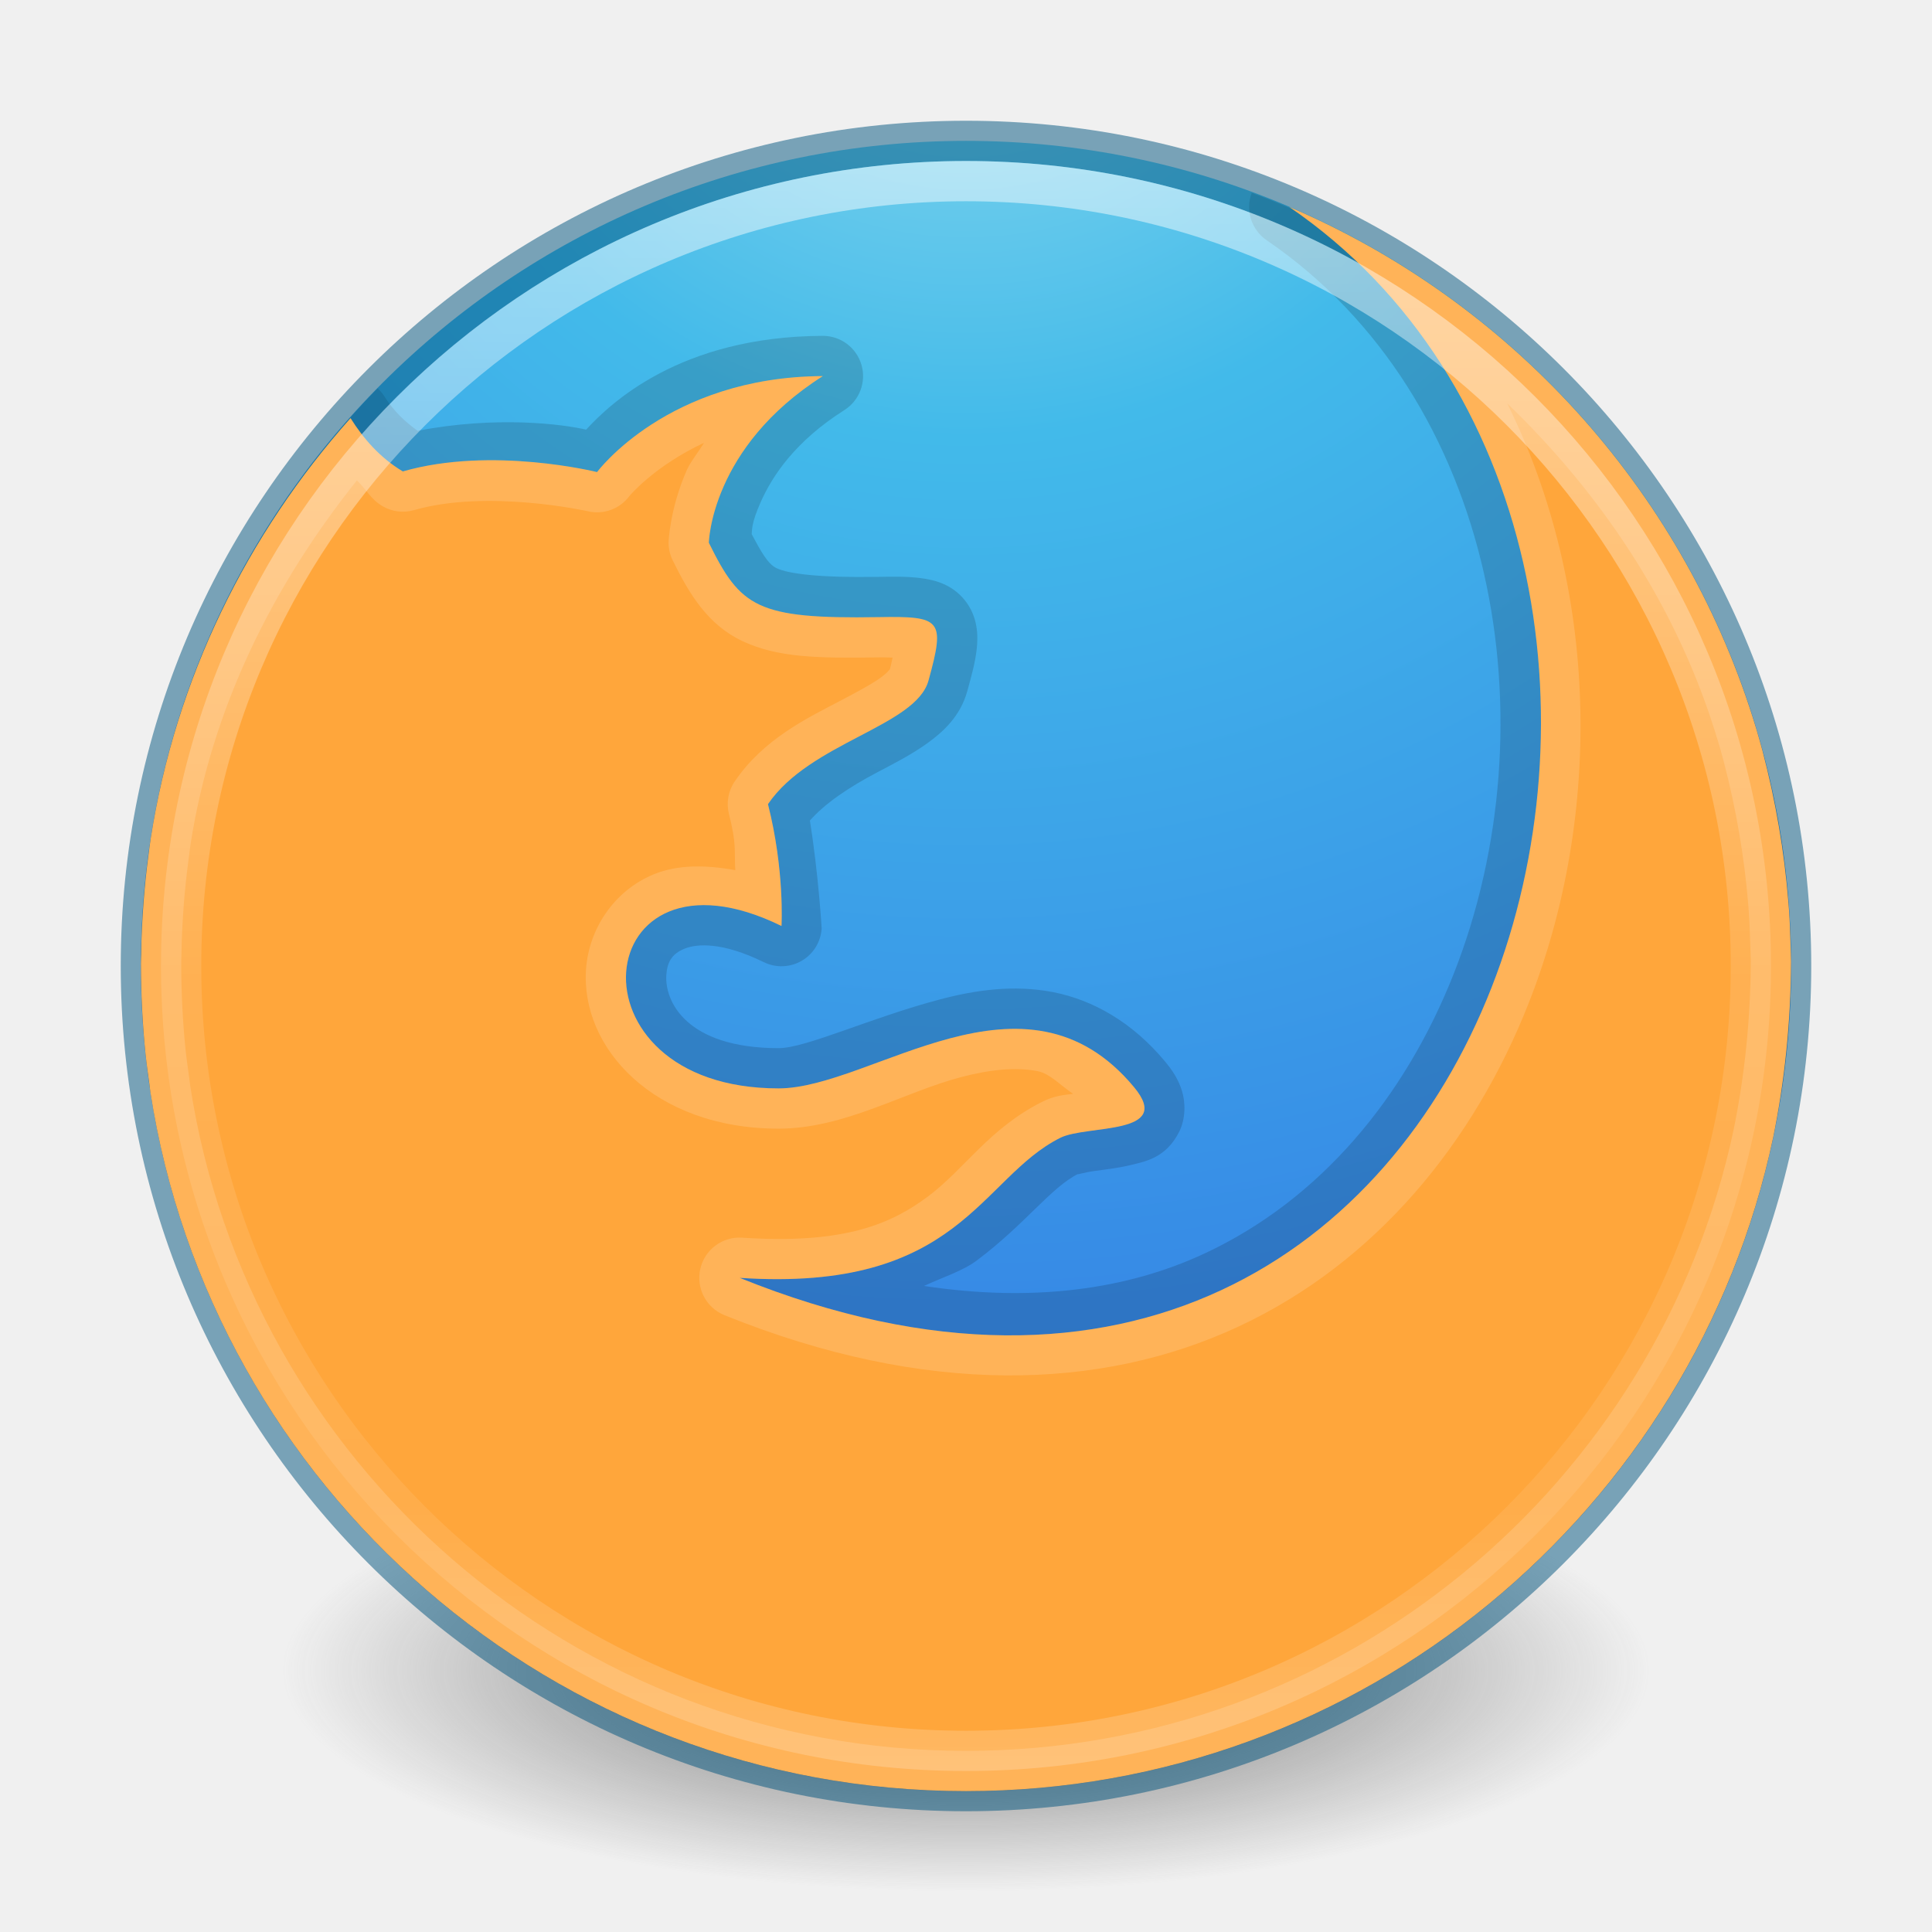
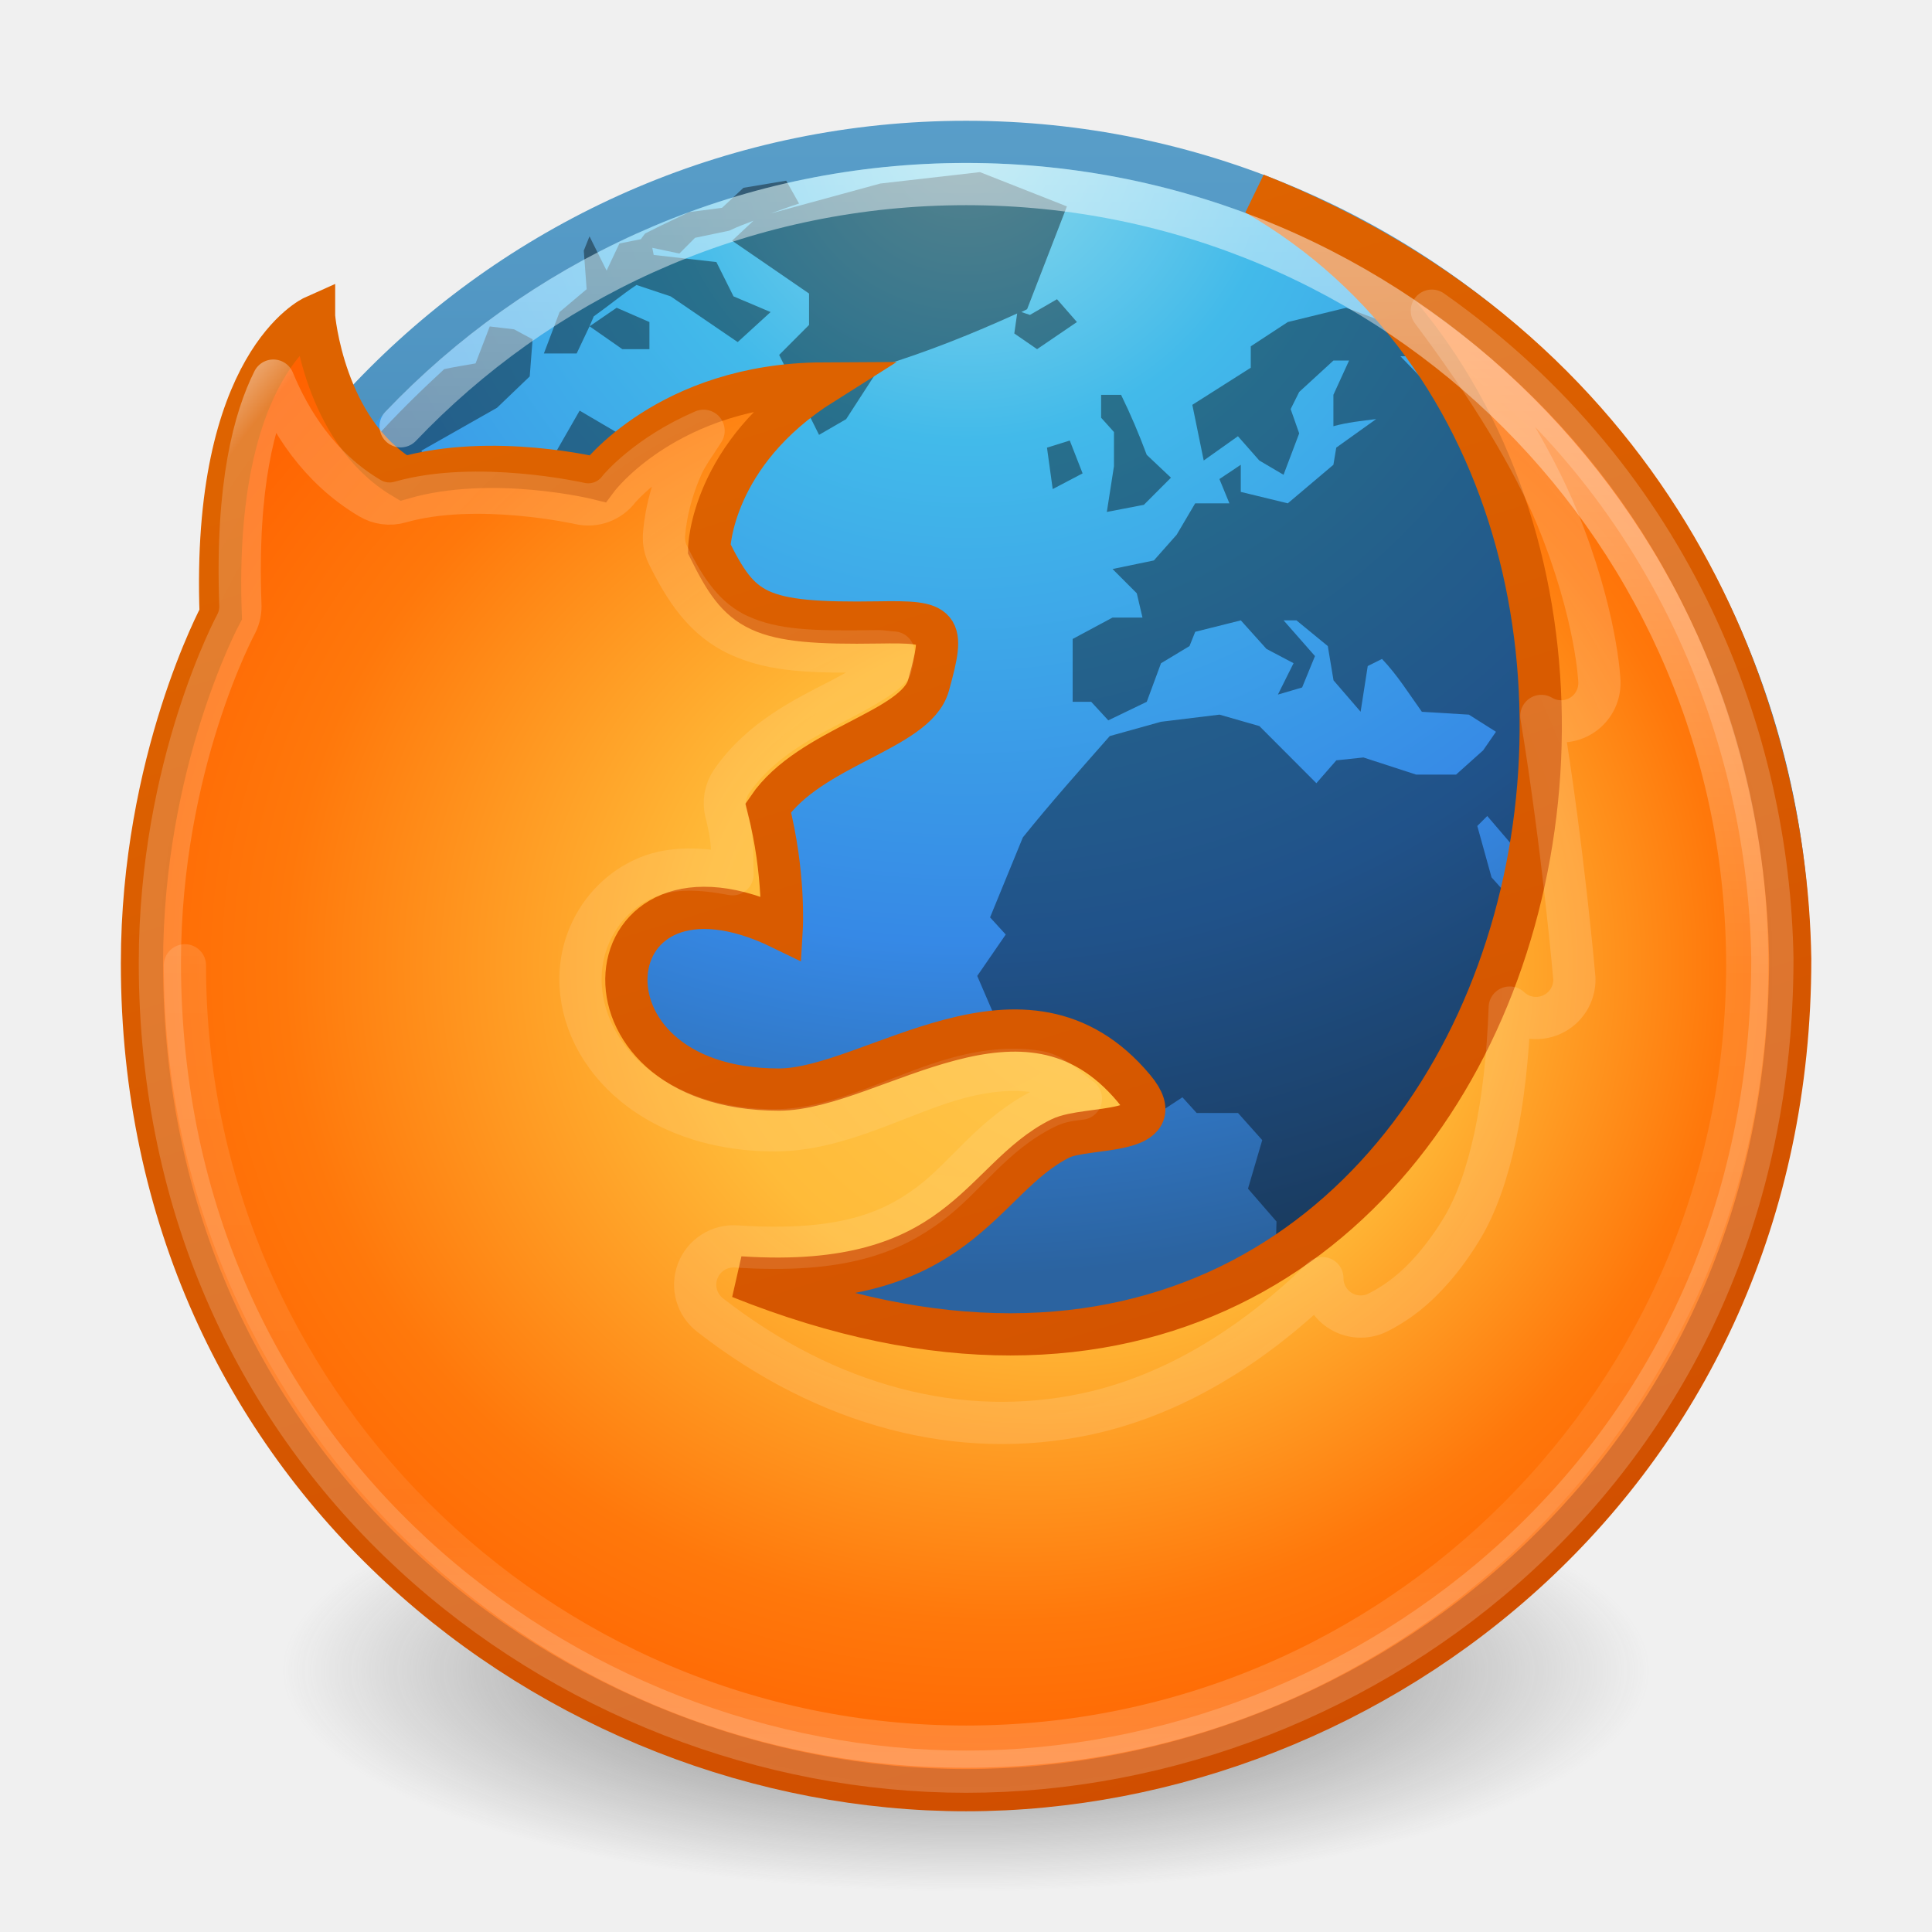
- <svg xmlns="http://www.w3.org/2000/svg" xmlns:xlink="http://www.w3.org/1999/xlink" version="1.1" width="48" height="48" id="svg4031">
-   <defs id="defs4033">
-     <linearGradient id="linearGradient4168">
-       <stop id="stop4170" style="stop-color:#f8b17e;stop-opacity:1" offset="0" />
-       <stop id="stop4172" style="stop-color:#e35d4f;stop-opacity:1" offset="0.232" />
-       <stop id="stop4174" style="stop-color:#c6262e;stop-opacity:1" offset="0.591" />
-       <stop id="stop4176" style="stop-color:#690b54;stop-opacity:1" offset="1" />
+ <svg xmlns="http://www.w3.org/2000/svg" xmlns:xlink="http://www.w3.org/1999/xlink" id="svg4062" height="48" width="48" version="1.1">
+   <defs id="defs4064">
+     <linearGradient id="linearGradient3906-0" y2="44.341" gradientUnits="userSpaceOnUse" x2="71.204" gradientTransform="translate(-47.734 -.35724)" y1="6.238" x1="71.204">
+       <stop id="stop4013" stop-color="#fff" offset="0" />
+       <stop id="stop4015" stop-color="#fff" stop-opacity=".235" offset=".508" />
+       <stop id="stop4017" stop-color="#fff" stop-opacity=".157" offset=".835" />
+       <stop id="stop4019" stop-color="#fff" stop-opacity=".392" offset="1" />
    </linearGradient>
-     <linearGradient id="linearGradient3957">
-       <stop id="stop3959" style="stop-color:#ffffff;stop-opacity:1" offset="0" />
-       <stop id="stop3961" style="stop-color:#c1c1c1;stop-opacity:1" offset="1" />
+     <radialGradient id="radialGradient3909-0" gradientUnits="userSpaceOnUse" cy="8.45" cx="6.297" gradientTransform="matrix(0 1.3402 -1.4178 -3.6478e-8 35.98 -2.8851)" r="20">
+       <stop id="stop3750-8-9" stop-color="#90dbec" offset="0" />
+       <stop id="stop3752-3-2" stop-color="#42baea" offset=".262" />
+       <stop id="stop3754-7-2" stop-color="#3689e6" offset=".705" />
+       <stop id="stop3756-9-3" stop-color="#2b63a0" offset="1" />
+     </radialGradient>
+     <linearGradient id="linearGradient3911-1" y2="3.899" gradientUnits="userSpaceOnUse" x2="24" gradientTransform="translate(.00000239 1)" y1="44" x1="24">
+       <stop id="stop3760-7-3" stop-color="#185f9a" offset="0" />
+       <stop id="stop3762-8-4" stop-color="#599ec9" offset="1" />
    </linearGradient>
-     <linearGradient id="linearGradient4011">
-       <stop id="stop4013" style="stop-color:#ffffff;stop-opacity:1" offset="0" />
-       <stop id="stop4015" style="stop-color:#ffffff;stop-opacity:0.235" offset="0.508" />
-       <stop id="stop4017" style="stop-color:#ffffff;stop-opacity:0.157" offset="0.835" />
-       <stop id="stop4019" style="stop-color:#ffffff;stop-opacity:0.392" offset="1" />
+     <radialGradient id="radialGradient4060" gradientUnits="userSpaceOnUse" cy="4.625" cx="62.625" gradientTransform="matrix(2.1647 0 0 .75294 -111.56 36.518)" r="10.625">
+       <stop id="stop8840" offset="0" />
+       <stop id="stop8842" stop-opacity="0" offset="1" />
+     </radialGradient>
+     <radialGradient id="radialGradient9914" fy="22.504" gradientUnits="userSpaceOnUse" cy="26.141" cx="21.12" gradientTransform="matrix(0 1.0014 -1.0999 0 52.752 3.8498)" r="20.002">
+       <stop id="stop9910" stop-color="#ffca51" offset="0" />
+       <stop id="stop9926" stop-color="#ffbb39" offset=".399" />
+       <stop id="stop9928" stop-color="#ff780b" offset=".776" />
+       <stop id="stop9912" stop-color="#ff6201" offset="1" />
+     </radialGradient>
+     <linearGradient id="linearGradient9938" y2="44.332" gradientUnits="userSpaceOnUse" x2="32.438" gradientTransform="matrix(.97581 0 0 .97579 .58048 .62059)" y1="8.54" x1="21.375">
+       <stop id="stop9946" stop-color="#de6300" offset="0" />
+       <stop id="stop9944" stop-color="#d04e00" offset="1" />
    </linearGradient>
-     <linearGradient id="linearGradient2867-449-88-871-390-598-476-591-434-148-57-177-3-8">
-       <stop id="stop3750-8-9" style="stop-color:#90dbec;stop-opacity:1" offset="0" />
-       <stop id="stop3752-3-2" style="stop-color:#42baea;stop-opacity:1" offset="0.262" />
-       <stop id="stop3754-7-2" style="stop-color:#3689e6;stop-opacity:1" offset="0.705" />
-       <stop id="stop3756-9-3" style="stop-color:#2b63a0;stop-opacity:1" offset="1" />
-     </linearGradient>
+     <radialGradient id="radialGradient9962" gradientUnits="userSpaceOnUse" cy="24.709" cx="23.997" gradientTransform="matrix(1.1428 0 0 1.1302 -3.4233 -2.9275)" r="19.594">
+       <stop id="stop9952" stop-color="#fff" stop-opacity=".157" offset="0" />
+       <stop id="stop9960" stop-color="#fff" stop-opacity=".235" offset=".43" />
+       <stop id="stop9958" stop-color="#fff" stop-opacity=".392" offset=".95" />
+       <stop id="stop9954" stop-color="#fff" offset="1" />
+     </radialGradient>
+     <radialGradient xlink:href="#radialGradient4060" id="radialGradient3078" gradientUnits="userSpaceOnUse" gradientTransform="matrix(2.1647,0,0,0.75294,-111.56,36.518)" cx="62.625" cy="4.625" r="10.625" />
+     <radialGradient xlink:href="#radialGradient3909-0" id="radialGradient3080" gradientUnits="userSpaceOnUse" gradientTransform="matrix(0,1.3402,-1.4178,-3.6478e-8,35.98,-2.8851)" cx="6.297" cy="8.45" r="20" />
+     <linearGradient xlink:href="#linearGradient3911-1" id="linearGradient3082" gradientUnits="userSpaceOnUse" gradientTransform="translate(2.39e-6,1)" x1="24" y1="44" x2="24" y2="3.899" />
+     <radialGradient xlink:href="#radialGradient9914" id="radialGradient3084" gradientUnits="userSpaceOnUse" gradientTransform="matrix(0,1.0014,-1.0999,0,52.752,3.8498)" cx="21.12" cy="26.141" fy="22.504" r="20.002" />
+     <linearGradient xlink:href="#linearGradient9938" id="linearGradient3086" gradientUnits="userSpaceOnUse" gradientTransform="matrix(0.97581,0,0,0.97579,0.58048,0.62059)" x1="21.375" y1="8.54" x2="32.438" y2="44.332" />
+     <linearGradient xlink:href="#linearGradient3906-0" id="linearGradient3088" gradientUnits="userSpaceOnUse" gradientTransform="translate(-47.734,-0.35724)" x1="71.204" y1="6.238" x2="71.204" y2="44.341" />
+     <radialGradient xlink:href="#radialGradient9962" id="radialGradient3090" gradientUnits="userSpaceOnUse" gradientTransform="matrix(1.1428,0,0,1.1302,-3.4233,-2.9275)" cx="23.997" cy="24.709" r="19.594" />
+     <radialGradient xlink:href="#radialGradient9962" id="radialGradient3093" gradientUnits="userSpaceOnUse" gradientTransform="matrix(1.198858,0,0,1.185875,-4.76633,-5.319958)" cx="23.997" cy="24.709" r="19.594" />
+     <linearGradient xlink:href="#linearGradient3906-0" id="linearGradient3096" gradientUnits="userSpaceOnUse" gradientTransform="matrix(1.049053,0,0,1.049261,-51.25061,-2.623084)" x1="71.204" y1="6.238" x2="71.204" y2="44.341" />
+     <radialGradient xlink:href="#radialGradient9914" id="radialGradient3099" gradientUnits="userSpaceOnUse" gradientTransform="matrix(0,1.05073,-1.153854,0,54.16455,1.791199)" cx="21.12" cy="26.141" fy="22.504" r="20.002" />
+     <linearGradient xlink:href="#linearGradient9938" id="linearGradient3101" gradientUnits="userSpaceOnUse" gradientTransform="matrix(1.023677,0,0,1.023859,-0.566152,-1.597085)" x1="21.375" y1="8.54" x2="32.438" y2="44.332" />
+     <radialGradient xlink:href="#radialGradient3909-0" id="radialGradient3105" gradientUnits="userSpaceOnUse" gradientTransform="matrix(0,1.40622,-1.487348,-3.8274945e-8,36.56983,-5.275469)" cx="6.297" cy="8.45" r="20" />
+     <linearGradient xlink:href="#linearGradient3911-1" id="linearGradient3107" gradientUnits="userSpaceOnUse" gradientTransform="matrix(1.049053,0,0,1.049261,-1.175104,-1.198985)" x1="24" y1="44" x2="24" y2="3.899" />
+     <radialGradient xlink:href="#radialGradient4060" id="radialGradient3110" gradientUnits="userSpaceOnUse" gradientTransform="matrix(2.1647,0,0,0.75294,-111.56,36.518)" cx="62.625" cy="4.625" r="10.625" />
+     <radialGradient cx="99.157" cy="186.171" r="62.769" fx="99.157" fy="186.171" id="radialGradient3018" xlink:href="#linearGradient3820-7-2-1" gradientUnits="userSpaceOnUse" gradientTransform="matrix(0.2708338,0,0,0.08762273,-2.855072,25.18723)" />
    <linearGradient id="linearGradient3820-7-2-1">
      <stop id="stop3822-2-6-3" style="stop-color:#3d3d3d;stop-opacity:1" offset="0" />
      <stop id="stop3864-8-7-7" style="stop-color:#686868;stop-opacity:0.498" offset="0.5" />
      <stop id="stop3824-1-2-5" style="stop-color:#686868;stop-opacity:0" offset="1" />
    </linearGradient>
-     <linearGradient x1="71.204" y1="6.238" x2="71.204" y2="44.341" id="linearGradient3012" xlink:href="#linearGradient4011" gradientUnits="userSpaceOnUse" gradientTransform="matrix(1.054054,0,0,1.054054,-51.611,-2.727901)" />
-     <radialGradient cx="3.972" cy="8.45" r="20" fx="3.972" fy="8.45" id="radialGradient3015" xlink:href="#linearGradient2867-449-88-871-390-598-476-591-434-148-57-177-3-8" gradientUnits="userSpaceOnUse" gradientTransform="matrix(0,2.498835,-2.643469,-6.8014435e-8,46.33681,-12.18047)" />
-     <radialGradient cx="99.157" cy="186.171" r="62.769" fx="99.157" fy="186.171" id="radialGradient3018" xlink:href="#linearGradient3820-7-2-1" gradientUnits="userSpaceOnUse" gradientTransform="matrix(0.2708338,0,0,0.08762273,-2.855072,25.18723)" />
-     <linearGradient x1="27.925" y1="15.149" x2="33.448" y2="22.986" id="linearGradient3951" xlink:href="#linearGradient4168" gradientUnits="userSpaceOnUse" gradientTransform="translate(-37.01695,19.9322)" />
-     <linearGradient x1="24" y1="22" x2="24" y2="26" id="linearGradient3963" xlink:href="#linearGradient3957" gradientUnits="userSpaceOnUse" />
-     <linearGradient x1="21.014" y1="25.434" x2="22.806" y2="27.344" id="linearGradient3963-7" xlink:href="#linearGradient3957-2" gradientUnits="userSpaceOnUse" gradientTransform="translate(-19.11864,3.661017)" />
-     <linearGradient id="linearGradient3957-2">
-       <stop id="stop3959-62" style="stop-color:#ffffff;stop-opacity:1" offset="0" />
-       <stop id="stop3961-5" style="stop-color:#c1c1c1;stop-opacity:1" offset="1" />
-     </linearGradient>
-     <linearGradient id="linearGradient3851">
-       <stop offset="0" style="stop-color:#000000;stop-opacity:0.432" id="stop3853" />
-       <stop offset="1" style="stop-color:#000000;stop-opacity:0.627" id="stop3855" />
-     </linearGradient>
-     <linearGradient gradientTransform="matrix(1,0,0,-1,0,48.51911)" gradientUnits="userSpaceOnUse" xlink:href="#linearGradient3851" id="linearGradient4326" y2="36.95" x2="23.064" y1="12.978" x1="23.064" />
-     <linearGradient gradientUnits="userSpaceOnUse" xlink:href="#linearGradient3851" id="linearGradient4320" y2="36.95" x2="23.064" y1="12.978" x1="23.064" gradientTransform="translate(0,-1.493042)" />
-     <linearGradient gradientUnits="userSpaceOnUse" xlink:href="#linearGradient3707-319-631-407-324-616" id="linearGradient4273" y2="4.997" x2="19.927" y1="44.949" x1="19.927" gradientTransform="matrix(0.8333332,0,0,0.8333332,4,3.166668)" />
-     <linearGradient id="linearGradient3707-319-631-407-324-616">
-       <stop offset="0" style="stop-color:#505050;stop-opacity:1" id="stop3246" />
-       <stop offset="1" style="stop-color:#8e8e8e;stop-opacity:1" id="stop3248" />
-     </linearGradient>
-     <linearGradient gradientTransform="translate(-57.36252,-8.023633)" gradientUnits="userSpaceOnUse" xlink:href="#linearGradient3924-803" id="linearGradient3473" y2="43" x2="24" y1="5" x1="24" />
-     <linearGradient id="linearGradient3924-803">
-       <stop offset="0" style="stop-color:#ffffff;stop-opacity:1" id="stop3252" />
-       <stop offset="0.063" style="stop-color:#ffffff;stop-opacity:0.235" id="stop3254" />
-       <stop offset="0.951" style="stop-color:#ffffff;stop-opacity:0.157" id="stop3256" />
-       <stop offset="1" style="stop-color:#ffffff;stop-opacity:0.392" id="stop3258" />
-     </linearGradient>
-     <radialGradient gradientTransform="matrix(1.8930301e-8,2.277067,-2.408866,-4.1952268e-8,-13.00807,-19.52422)" gradientUnits="userSpaceOnUse" xlink:href="#linearGradient2867-449-88-871-390-598-476-591-434-148-57-177-641" id="radialGradient3476" fy="8.45" fx="7.496" r="20" cy="8.45" cx="7.496" />
-     <linearGradient id="linearGradient2867-449-88-871-390-598-476-591-434-148-57-177-641">
-       <stop offset="0" style="stop-color:#c7c7c7;stop-opacity:1" id="stop3236" />
-       <stop offset="0.262" style="stop-color:#a6a6a6;stop-opacity:1" id="stop3238" />
-       <stop offset="0.705" style="stop-color:#7b7b7b;stop-opacity:1" id="stop3240" />
-       <stop offset="1" style="stop-color:#595959;stop-opacity:1" id="stop3242" />
-     </linearGradient>
-     <radialGradient gradientTransform="matrix(2.003784,0,0,1.4,27.98813,-17.4)" gradientUnits="userSpaceOnUse" xlink:href="#linearGradient3688-166-749-2-324" id="radialGradient3013-896" fy="43.5" fx="4.993" r="2.5" cy="43.5" cx="4.993" />
-     <linearGradient id="linearGradient3688-166-749-2-324">
-       <stop offset="0" style="stop-color:#181818;stop-opacity:1" id="stop3216" />
-       <stop offset="1" style="stop-color:#181818;stop-opacity:0" id="stop3218" />
-     </linearGradient>
-     <radialGradient gradientTransform="matrix(2.003784,0,0,1.4,-20.01187,-104.4)" gradientUnits="userSpaceOnUse" xlink:href="#linearGradient3688-166-749-2-324" id="radialGradient3015-826" fy="43.5" fx="4.993" r="2.5" cy="43.5" cx="4.993" />
-     <linearGradient id="linearGradient3702-501-757-6-946">
-       <stop offset="0" style="stop-color:#181818;stop-opacity:0" id="stop3228" />
-       <stop offset="0.5" style="stop-color:#181818;stop-opacity:1" id="stop3230" />
-       <stop offset="1" style="stop-color:#181818;stop-opacity:0" id="stop3232" />
-     </linearGradient>
-     <linearGradient gradientUnits="userSpaceOnUse" xlink:href="#linearGradient3702-501-757-6-946" id="linearGradient4395" y2="39.999" x2="25.058" y1="47.028" x1="25.058" />
-     <linearGradient gradientTransform="translate(-16.07682,-9.023643)" gradientUnits="userSpaceOnUse" xlink:href="#linearGradient3851" id="linearGradient3857" y2="44.858" x2="0.857" y1="5.714" x1="0.857" />
-     <radialGradient cx="23.896" cy="3.99" r="20.397" id="radialGradient3093-0-3-6-6" gradientUnits="userSpaceOnUse" gradientTransform="matrix(0,1.231648,-1.625754,0,18.48697,-28.72198)">
-       <stop id="stop3244-9-33-7-0-9" style="stop-color:#ffffff;stop-opacity:1" offset="0" />
-       <stop id="stop3246-3-5-0-8-5" style="stop-color:#dddddd;stop-opacity:1" offset="0.262" />
-       <stop id="stop3248-1-7-8-8-1" style="stop-color:#abacae;stop-opacity:1" offset="0.661" />
-       <stop id="stop3250-9-3-0-5-1" style="stop-color:#89898b;stop-opacity:1" offset="1" />
-     </radialGradient>
-     <linearGradient id="linearGradient3846">
-       <stop id="stop3848" style="stop-color:#fff3cb;stop-opacity:1" offset="0" />
-       <stop id="stop3850" style="stop-color:#fdde76;stop-opacity:1" offset="0.262" />
-       <stop id="stop3852" style="stop-color:#f9c440;stop-opacity:1" offset="0.661" />
-       <stop id="stop3854" style="stop-color:#e48b20;stop-opacity:1" offset="1" />
-     </linearGradient>
-     <linearGradient id="linearGradient4806-2">
-       <stop id="stop4808-4" style="stop-color:#ffffff;stop-opacity:1" offset="0" />
-       <stop id="stop4810-0" style="stop-color:#ffffff;stop-opacity:0.235" offset="0.424" />
-       <stop id="stop4812-8" style="stop-color:#ffffff;stop-opacity:0.157" offset="0.821" />
-       <stop id="stop4814-0" style="stop-color:#ffffff;stop-opacity:0.392" offset="1" />
-     </linearGradient>
-     <radialGradient cx="4.993" cy="43.5" r="2.5" fx="4.993" fy="43.5" id="radialGradient3176" xlink:href="#linearGradient3851" gradientUnits="userSpaceOnUse" gradientTransform="matrix(3.699292,0,0,2.577227,28.15827,-51.88068)" />
-     <radialGradient cx="4.993" cy="43.5" r="2.5" fx="4.993" fy="43.5" id="radialGradient3178" xlink:href="#linearGradient3851" gradientUnits="userSpaceOnUse" gradientTransform="matrix(3.699292,0,0,2.577227,-13.43288,-172.338)" />
-     <linearGradient gradientTransform="matrix(1.846153,0,0,1.840877,-23.5121,-19.84943)" x1="25.058" y1="47.028" x2="25.058" y2="39.999" id="linearGradient3180" xlink:href="#linearGradient3702-4-7" gradientUnits="userSpaceOnUse" />
-     <linearGradient id="linearGradient3702-4-7">
-       <stop id="stop3704-7-8" style="stop-color:#000000;stop-opacity:0" offset="0" />
-       <stop id="stop3710-0-0" style="stop-color:#000000;stop-opacity:1" offset="0.5" />
-       <stop id="stop3706-7-2" style="stop-color:#000000;stop-opacity:0" offset="1" />
-     </linearGradient>
-     <radialGradient cx="676" cy="-233.5" r="29.5" fx="680.406" fy="-249.594" id="radialGradient3037" xlink:href="#linearGradient4747-3" gradientUnits="userSpaceOnUse" gradientTransform="matrix(1.21354,2.71748e-8,-2.3222332e-8,0.9399242,-797.5033,244.7349)" />
-     <linearGradient id="linearGradient4747-3">
-       <stop id="stop4749-7" style="stop-color:#ffffff;stop-opacity:1" offset="0" />
-       <stop id="stop9072-8" style="stop-color:#f7f7f7;stop-opacity:1" offset="0.5" />
-       <stop id="stop4751-3" style="stop-color:#dbe0e1;stop-opacity:1" offset="1" />
-     </linearGradient>
-     <radialGradient cx="680.566" cy="365.658" r="12.053" fx="680.602" fy="355.258" id="radialGradient3033" xlink:href="#linearGradient9165-59" gradientUnits="userSpaceOnUse" gradientTransform="matrix(0.8989264,0,0,0.8580413,-584.8952,-296.291)" />
-     <linearGradient id="linearGradient9165-59">
-       <stop id="stop9167-6" style="stop-color:#b6c5cc;stop-opacity:1" offset="0" />
-       <stop id="stop9169-9" style="stop-color:#e5f0f6;stop-opacity:0" offset="1" />
-     </linearGradient>
-     <radialGradient cx="680.566" cy="365.658" r="12.053" fx="681.326" fy="354.216" id="radialGradient3030" xlink:href="#linearGradient9165-5-1" gradientUnits="userSpaceOnUse" gradientTransform="matrix(0.6701885,0,0,0.6397069,-443.6143,-214.0008)" />
-     <linearGradient id="linearGradient9165-5-1">
-       <stop id="stop9167-7-12" style="stop-color:#acb9bf;stop-opacity:1" offset="0" />
-       <stop id="stop9169-0-4" style="stop-color:#acb9bf;stop-opacity:0" offset="1" />
-     </linearGradient>
-     <linearGradient x1="20.154" y1="3.022" x2="20.154" y2="26.667" id="linearGradient3027-6" xlink:href="#linearGradient4017-8" gradientUnits="userSpaceOnUse" gradientTransform="matrix(1.500031,0,0,1.444426,-1.15087,3.596312)" />
-     <linearGradient id="linearGradient4017-8">
-       <stop id="stop4019-8" style="stop-color:#ffffff;stop-opacity:1" offset="0" />
-       <stop id="stop4021-4" style="stop-color:#ffffff;stop-opacity:0.235" offset="0.496" />
-       <stop id="stop4023-7" style="stop-color:#ffffff;stop-opacity:0.157" offset="0.88" />
-       <stop id="stop4025-5" style="stop-color:#ffffff;stop-opacity:0.392" offset="1" />
-     </linearGradient>
-     <radialGradient r="20.002" gradientTransform="matrix(0,1.0014,-1.0999,0,-6.531,65.08)" cx="21.12" cy="26.141" gradientUnits="userSpaceOnUse" fy="22.504" id="radialGradient4347">
-       <stop offset="0" stop-color="#ffca51" id="stop4349" style="stop-color:#ffc77a;stop-opacity:1" />
-       <stop offset="1" stop-color="#ffbb39" id="stop4351" style="stop-color:#ffbe68;stop-opacity:1" />
-     </radialGradient>
-     <linearGradient id="linearGradient6322" y2="44.332" gradientUnits="userSpaceOnUse" x2="32.438" gradientTransform="matrix(0.97581,0,0,0.97579,-58.703,61.851)" y1="8.54" x1="21.375">
-       <stop id="stop9946-9" stop-color="#de6300" offset="0" />
-       <stop id="stop9944-7" stop-color="#d04e00" offset="1" />
-     </linearGradient>
-     <radialGradient r="20.002" gradientTransform="matrix(0,1.0014,-1.0999,0,-6.531,65.08)" cx="21.12" cy="26.141" gradientUnits="userSpaceOnUse" fy="22.504" id="radialGradient4347-1">
-       <stop offset="0" stop-color="#ffca51" id="stop4349-7" style="stop-color:#ffb958;stop-opacity:1" />
-       <stop style="stop-color:#e28515;stop-opacity:1" offset="1" stop-color="#ff6201" id="stop4355-5" />
-     </radialGradient>
+     <radialGradient r="62.769" fy="186.171" fx="99.157" cy="186.171" cx="99.157" gradientTransform="matrix(0.2708338,0,0,0.08762273,-2.855072,25.18729)" gradientUnits="userSpaceOnUse" id="radialGradient3153" xlink:href="#linearGradient3820-7-2-1" />
  </defs>
-   <path d="m 41,41.5 a 17,5.5 0 1 1 -34,0 17,5.5 0 1 1 34,0 z" id="path3818-0-5" style="fill:url(#radialGradient3018);fill-opacity:1;stroke:none" />
-   <path d="M 24,3.5 C 12.689,3.5 3.5,12.689 3.5,24 3.5,35.311 12.689,44.5 24,44.5 35.311,44.5 44.5,35.311 44.5,24 44.5,12.689 35.311,3.5 24,3.5 Z" id="path2555" style="color:#000000;display:inline;overflow:visible;visibility:visible;fill:url(#radialGradient3015);fill-opacity:1;fill-rule:nonzero;stroke:none;stroke-width:1;marker:none;enable-background:accumulate" />
-   <path style="color:#000000;display:inline;overflow:visible;visibility:visible;fill:#000000;fill-opacity:1;fill-rule:nonzero;stroke:none;stroke-width:1;marker:none;enable-background:accumulate;opacity:0.15" d="M 31.098 4.791 A 1 1 0 0 0 31.471 5.969 C 37.231 9.909 38.548 18.008 36.125 24.174 C 34.914 27.257 32.801 29.806 29.92 31.146 C 27.986 32.046 25.649 32.357 22.957 31.949 C 23.4 31.742 23.921 31.576 24.26 31.322 C 25.477 30.412 26.098 29.509 26.791 29.162 C 26.706 29.205 26.922 29.13 27.184 29.094 C 27.445 29.057 27.769 29.025 28.117 28.939 C 28.465 28.854 28.974 28.762 29.297 28.117 C 29.459 27.795 29.456 27.387 29.363 27.096 C 29.271 26.804 29.123 26.587 28.947 26.375 C 28.141 25.402 27.156 24.844 26.168 24.65 C 25.179 24.457 24.224 24.6 23.354 24.83 C 21.613 25.29 20.025 26.041 19.344 26.041 C 17.032 26.041 16.507 24.861 16.555 24.217 C 16.579 23.895 16.697 23.697 17.006 23.57 C 17.315 23.444 17.948 23.4 18.975 23.904 A 1 1 0 0 0 20.414 23.064 C 20.414 23.064 20.335 21.711 20.121 20.387 C 20.49 19.968 21.077 19.564 21.811 19.18 C 22.224 18.963 22.646 18.748 23.043 18.463 C 23.44 18.177 23.861 17.789 24.031 17.174 C 24.14 16.781 24.227 16.467 24.266 16.129 C 24.304 15.791 24.297 15.314 23.965 14.906 C 23.632 14.498 23.19 14.402 22.859 14.361 C 22.529 14.32 22.207 14.325 21.809 14.332 C 20.328 14.356 19.585 14.252 19.299 14.119 C 19.073 14.014 18.904 13.696 18.676 13.271 C 18.686 13.147 18.672 12.99 18.896 12.482 C 19.186 11.826 19.752 10.966 20.979 10.188 A 1 1 0 0 0 20.439 8.344 C 16.88 8.361 15.155 10.034 14.562 10.674 C 13.98 10.54 12.348 10.324 10.375 10.703 C 10.06 10.475 9.777 10.209 9.557 9.857 A 1 1 0 0 0 9.381 9.648 C 5.748 13.348 3.5 18.412 3.5 24 C 3.5 35.311 12.689 44.5 24 44.5 C 35.311 44.5 44.5 35.311 44.5 24 C 44.5 15.187 38.911 7.685 31.098 4.791 z M 37.445 10.021 C 39.763 12.251 41.596 14.978 42.59 18.115 C 42.625 18.23 42.656 18.324 42.678 18.398 A 1 1 0 0 0 42.682 18.406 C 42.731 18.57 42.778 18.74 42.824 18.912 C 43.139 20.113 43.339 21.307 43.434 22.461 C 43.44 22.542 43.445 22.61 43.449 22.668 A 1 1 0 0 0 43.449 22.672 C 43.468 22.94 43.478 23.215 43.486 23.5 C 43.49 23.656 43.497 23.788 43.498 23.895 C 43.49 25.353 43.342 26.74 43.074 28.055 C 43.074 28.055 43.074 28.057 43.074 28.057 C 41.205 36.87 33.377 43.5 24 43.5 C 14.241 43.5 6.158 36.321 4.725 26.971 C 4.723 26.958 4.717 26.898 4.703 26.799 L 4.703 26.793 C 4.669 26.542 4.634 26.31 4.611 26.09 C 4.54 25.394 4.504 24.678 4.502 23.943 L 4.502 23.939 L 4.502 23.938 C 4.502 23.901 4.506 23.834 4.508 23.73 A 1 1 0 0 0 4.508 23.725 C 4.511 23.311 4.535 22.909 4.564 22.5 L 4.564 22.496 C 4.593 22.127 4.63 21.765 4.678 21.406 A 1 1 0 0 0 4.678 21.402 C 4.697 21.251 4.714 21.112 4.732 20.99 L 4.732 20.986 C 5.264 17.569 6.794 14.526 8.867 11.936 C 9.091 12.145 9.21 12.4 9.494 12.57 A 1 1 0 0 0 10.285 12.674 C 12.118 12.146 14.592 12.699 14.592 12.699 A 1 1 0 0 0 15.639 12.322 C 15.639 12.322 16.252 11.581 17.49 11.002 C 17.358 11.226 17.158 11.467 17.066 11.674 C 16.638 12.645 16.611 13.467 16.611 13.467 A 1 1 0 0 0 16.715 13.926 C 17.127 14.762 17.589 15.528 18.455 15.932 C 19.321 16.335 20.292 16.357 21.84 16.332 C 22.006 16.329 22.054 16.336 22.176 16.338 C 22.149 16.451 22.147 16.491 22.105 16.643 C 22.118 16.596 22.093 16.683 21.875 16.84 C 21.657 16.997 21.297 17.191 20.883 17.408 C 20.054 17.842 18.97 18.359 18.252 19.418 A 1 1 0 0 0 18.111 20.225 C 18.305 20.988 18.24 21.122 18.268 21.619 C 17.531 21.485 16.836 21.479 16.246 21.721 C 15.247 22.13 14.633 23.088 14.561 24.068 C 14.415 26.029 16.245 28.041 19.344 28.041 C 20.978 28.041 22.448 27.138 23.865 26.764 C 24.574 26.576 25.222 26.504 25.783 26.613 C 26.087 26.673 26.374 26.988 26.662 27.176 C 26.431 27.207 26.208 27.217 25.896 27.373 C 24.584 28.029 23.959 29.05 23.062 29.721 C 22.166 30.391 21.007 30.921 18.443 30.75 A 1 1 0 0 0 18.002 32.676 C 22.989 34.691 27.343 34.553 30.764 32.961 C 34.184 31.369 36.622 28.378 37.986 24.906 C 39.825 20.226 39.719 14.606 37.445 10.021 z " id="path4261" />
-   <path d="m 24,3.5 c -11.311,0 -20.5,9.189 -20.5,20.5 0,11.311 9.189,20.5 20.5,20.5 11.311,0 20.5,-9.189 20.5,-20.5 0,-11.311 -9.189,-20.5 -20.5,-20.5 z" id="path2555-6" style="color:#000000;display:inline;overflow:visible;visibility:visible;opacity:0.5;fill:#000000;fill-opacity:0;fill-rule:nonzero;stroke:#00537d;stroke-width:1;stroke-linecap:round;stroke-linejoin:round;stroke-miterlimit:4;stroke-dasharray:none;stroke-dashoffset:0;stroke-opacity:1;marker:none;enable-background:accumulate" />
-   <path style="opacity:1;fill:#ffa63b;fill-opacity:1;stroke:none;stroke-width:0.995;stroke-miterlimit:4;stroke-dasharray:none" d="m 32.035,5.143 c 12.443,8.512 5.497,34.346 -13.658,26.605 5.475,0.366 5.961,-2.478 7.967,-3.48 0.653,-0.327 2.828,-0.054 1.834,-1.254 -2.721,-3.284 -6.518,0.027 -8.834,0.027 -5.411,0 -4.711,-6.383 0.072,-4.035 0,0 0.082,-1.379 -0.336,-3.027 1.042,-1.536 3.674,-1.933 3.988,-3.07 0.421,-1.524 0.317,-1.602 -1.244,-1.576 -3.029,0.05 -3.425,-0.25 -4.213,-1.848 0,0 0.043,-2.37 2.832,-4.141 -3.861,0.019 -5.609,2.385 -5.609,2.385 0,0 -2.617,-0.652 -4.826,-0.016 -0.568,-0.34 -0.982,-0.818 -1.299,-1.324 -2.564,2.878 -4.346,6.467 -4.965,10.447 -0.022,0.143 -0.04,0.291 -0.059,0.438 -0.051,0.38 -0.09,0.764 -0.119,1.15 -0.031,0.421 -0.055,0.848 -0.059,1.293 -0.001,0.074 -0.006,0.148 -0.006,0.223 0.002,0.768 0.04,1.519 0.115,2.252 0.026,0.251 0.062,0.497 0.096,0.744 0.009,0.062 0.014,0.126 0.023,0.188 C 5.243,36.955 13.751,44.5 24,44.5 c 9.852,0 18.092,-6.972 20.055,-16.244 0.282,-1.383 0.436,-2.841 0.443,-4.367 -7.5e-4,-0.14 -0.008,-0.279 -0.012,-0.418 -0.009,-0.287 -0.018,-0.577 -0.039,-0.869 -0.005,-0.074 -0.012,-0.148 -0.018,-0.223 -0.099,-1.215 -0.31,-2.468 -0.641,-3.729 -0.048,-0.178 -0.098,-0.355 -0.15,-0.531 -0.029,-0.099 -0.062,-0.198 -0.092,-0.297 C 41.739,12.109 37.495,7.475 32.035,5.143 Z" id="path10380-0-8-9" />
-   <path style="opacity:0.15;fill:#ffffff;fill-opacity:1;stroke:none;stroke-width:0.995;stroke-miterlimit:4;stroke-dasharray:none" d="M 32.035 5.143 C 44.478 13.654 37.532 39.489 18.377 31.748 C 23.852 32.114 24.338 29.27 26.344 28.268 C 26.997 27.941 29.172 28.213 28.178 27.014 C 25.457 23.73 21.66 27.041 19.344 27.041 C 13.933 27.041 14.632 20.658 19.416 23.006 C 19.416 23.006 19.498 21.627 19.08 19.979 C 20.122 18.443 22.754 18.045 23.068 16.908 C 23.49 15.384 23.385 15.306 21.824 15.332 C 18.795 15.382 18.399 15.082 17.611 13.484 C 17.611 13.484 17.654 11.114 20.443 9.344 C 16.583 9.363 14.834 11.729 14.834 11.729 C 14.834 11.729 12.217 11.076 10.008 11.713 C 9.44 11.373 9.026 10.895 8.709 10.389 C 6.145 13.266 4.362 16.855 3.744 20.836 C 3.723 20.979 3.705 21.127 3.686 21.273 C 3.635 21.654 3.596 22.037 3.566 22.424 C 3.536 22.845 3.512 23.272 3.508 23.717 C 3.507 23.791 3.502 23.865 3.502 23.939 C 3.504 24.707 3.542 25.459 3.617 26.191 C 3.643 26.442 3.679 26.689 3.713 26.936 C 3.722 26.998 3.727 27.061 3.736 27.123 C 5.243 36.955 13.751 44.5 24 44.5 C 33.852 44.5 42.092 37.528 44.055 28.256 C 44.337 26.872 44.491 25.415 44.498 23.889 C 44.497 23.749 44.49 23.61 44.486 23.471 C 44.478 23.183 44.468 22.894 44.447 22.602 C 44.442 22.527 44.436 22.453 44.43 22.379 C 44.33 21.164 44.12 19.911 43.789 18.65 C 43.741 18.472 43.691 18.295 43.639 18.119 C 43.61 18.02 43.577 17.921 43.547 17.822 C 41.739 12.109 37.495 7.475 32.035 5.143 z M 37.445 10.021 C 39.763 12.251 41.596 14.978 42.59 18.115 C 42.625 18.23 42.656 18.324 42.678 18.398 A 1 1 0 0 0 42.682 18.406 C 42.731 18.57 42.778 18.74 42.824 18.912 C 43.139 20.113 43.339 21.307 43.434 22.461 C 43.44 22.542 43.445 22.61 43.449 22.668 A 1 1 0 0 0 43.449 22.672 C 43.468 22.94 43.478 23.215 43.486 23.5 C 43.49 23.656 43.497 23.788 43.498 23.895 C 43.49 25.353 43.342 26.74 43.074 28.055 C 43.074 28.055 43.074 28.057 43.074 28.057 C 41.205 36.87 33.377 43.5 24 43.5 C 14.241 43.5 6.158 36.321 4.725 26.971 C 4.723 26.958 4.717 26.898 4.703 26.799 L 4.703 26.793 C 4.669 26.542 4.634 26.31 4.611 26.09 C 4.54 25.394 4.504 24.678 4.502 23.943 L 4.502 23.939 L 4.502 23.938 C 4.502 23.901 4.506 23.834 4.508 23.73 A 1 1 0 0 0 4.508 23.725 C 4.511 23.311 4.535 22.909 4.564 22.5 L 4.564 22.496 C 4.593 22.127 4.63 21.765 4.678 21.406 A 1 1 0 0 0 4.678 21.402 C 4.697 21.251 4.714 21.112 4.732 20.99 L 4.732 20.986 C 5.264 17.569 6.794 14.526 8.867 11.936 C 9.091 12.145 9.21 12.4 9.494 12.57 A 1 1 0 0 0 10.285 12.674 C 12.118 12.146 14.592 12.699 14.592 12.699 A 1 1 0 0 0 15.639 12.322 C 15.639 12.322 16.252 11.581 17.49 11.002 C 17.358 11.226 17.158 11.467 17.066 11.674 C 16.638 12.645 16.611 13.467 16.611 13.467 A 1 1 0 0 0 16.715 13.926 C 17.127 14.762 17.589 15.528 18.455 15.932 C 19.321 16.335 20.292 16.357 21.84 16.332 C 22.006 16.329 22.054 16.336 22.176 16.338 C 22.149 16.451 22.147 16.491 22.105 16.643 C 22.118 16.596 22.093 16.683 21.875 16.84 C 21.657 16.997 21.297 17.191 20.883 17.408 C 20.054 17.842 18.97 18.359 18.252 19.418 A 1 1 0 0 0 18.111 20.225 C 18.305 20.988 18.24 21.122 18.268 21.619 C 17.531 21.485 16.836 21.479 16.246 21.721 C 15.247 22.13 14.633 23.088 14.561 24.068 C 14.415 26.029 16.245 28.041 19.344 28.041 C 20.978 28.041 22.448 27.138 23.865 26.764 C 24.574 26.576 25.222 26.504 25.783 26.613 C 26.087 26.673 26.374 26.988 26.662 27.176 C 26.431 27.207 26.208 27.217 25.896 27.373 C 24.584 28.029 23.959 29.05 23.062 29.721 C 22.166 30.391 21.007 30.921 18.443 30.75 A 1 1 0 0 0 18.002 32.676 C 22.989 34.691 27.343 34.553 30.764 32.961 C 34.184 31.369 36.622 28.378 37.986 24.906 C 39.825 20.226 39.719 14.606 37.445 10.021 z " id="path4250" />
-   <path d="m 43.5,23.999 c 0,10.77 -8.731,19.501 -19.5,19.501 -10.77,0 -19.5,-8.731 -19.5,-19.501 0,-10.769 8.731,-19.499 19.5,-19.499 C 34.769,4.5 43.5,13.23 43.5,23.999 l 0,0 z" id="path8655" style="color:#000000;display:inline;overflow:visible;visibility:visible;opacity:0.5;fill:none;stroke:url(#linearGradient3012);stroke-width:1;stroke-linecap:round;stroke-linejoin:round;stroke-miterlimit:4;stroke-dasharray:none;stroke-dashoffset:0;stroke-opacity:1;marker:none;enable-background:accumulate" />
+   <path d="m 41,41.5 a 17,5.5 0 1 1 -34,0 17,5.5 0 1 1 34,0 z" id="path3818-0-5" style="fill:url(#radialGradient3153);fill-opacity:1;stroke:none" />
+   <path d="m 24.002,3.525 c -11.286,0 -20.454,9.171 -20.454,20.458 0,11.288 9.169,20.458 20.454,20.458 11.286,0 20.454,-9.17 20.454,-20.458 0,-11.288 -9.169,-20.458 -20.454,-20.458 z" style="color:#000000;fill:url(#radialGradient3105);stroke:url(#linearGradient3107);stroke-width:1.049;stroke-linecap:round;stroke-linejoin:round" id="path2555" />
+   <path style="opacity:0.4" d="m 24.348,4.276 -2.478,0.284 -2.726,0.745 c 0.232,-0.082 0.467,-0.171 0.708,-0.248 l -0.319,-0.568 -1.062,0.177 -0.532,0.497 -0.814,0.106 -0.744,0.355 -0.354,0.177 -0.106,0.142 -0.532,0.106 -0.318,0.674 -0.425,-0.851 -0.142,0.355 0.071,0.958 -0.673,0.568 -0.389,1.029 h 0.814 l 0.319,-0.674 0.106,-0.248 c 0.358,-0.254 0.697,-0.536 1.062,-0.78 l 0.85,0.284 c 0.553,0.377 1.11,0.759 1.664,1.135 L 19.145,7.753 18.224,7.363 17.799,6.511 16.241,6.334 16.206,6.157 16.879,6.299 17.268,5.908 18.118,5.731 c 0.201,-0.098 0.399,-0.169 0.602,-0.248 l -0.531,0.497 1.912,1.313 v 0.78 l -0.743,0.745 0.991,1.986 0.673,-0.39 0.85,-1.313 c 1.195,-0.37 2.271,-0.801 3.399,-1.313 l -0.071,0.497 0.566,0.39 L 26.756,8.001 26.261,7.434 25.588,7.824 25.376,7.753 c 0.049,-0.022 0.093,-0.048 0.142,-0.071 L 26.507,5.128 24.349,4.277 z m -9.7,3.831 0.814,0.568 h 0.673 V 8.001 L 15.321,7.646 14.648,8.107 z M 33.447,7.646 31.995,8.001 31.075,8.604 v 0.532 l -1.452,0.922 0.283,1.383 0.85,-0.603 0.531,0.603 0.602,0.355 0.389,-1.029 -0.212,-0.603 0.212,-0.426 0.85,-0.78 h 0.389 l -0.389,0.851 v 0.78 c 0.35,-0.096 0.704,-0.133 1.062,-0.177 l -0.991,0.709 -0.071,0.426 -1.133,0.958 -1.168,-0.284 v -0.674 l -0.531,0.355 0.248,0.603 h -0.85 l -0.46,0.78 -0.566,0.639 -1.027,0.213 0.602,0.603 0.142,0.603 H 27.641 l -0.991,0.532 v 1.561 h 0.46 l 0.425,0.461 0.956,-0.461 0.354,-0.958 0.708,-0.426 0.142,-0.355 1.133,-0.284 0.637,0.709 0.673,0.355 -0.389,0.78 0.602,-0.177 0.319,-0.78 -0.779,-0.887 h 0.319 l 0.779,0.639 0.142,0.851 0.673,0.78 0.177,-1.135 0.354,-0.177 c 0.377,0.392 0.674,0.871 0.991,1.313 l 1.168,0.071 0.673,0.426 -0.319,0.461 -0.673,0.603 h -0.991 l -1.31,-0.426 -0.673,0.071 -0.496,0.568 -1.416,-1.419 -0.991,-0.284 -1.452,0.177 -1.274,0.355 c -0.727,0.826 -1.471,1.661 -2.16,2.519 l -0.814,1.986 0.389,0.426 -0.708,1.029 0.779,1.809 c 0.648,0.735 1.3,1.464 1.947,2.199 l 0.956,-0.816 0.389,0.497 1.027,-0.674 0.354,0.39 h 1.027 l 0.602,0.674 -0.354,1.206 0.708,0.816 -0.035,1.419 0.531,1.029 -0.389,0.887 c -0.038,0.636 -0.071,1.244 -0.071,1.88 0.312,0.862 0.626,1.722 0.92,2.589 l 0.212,1.383 v 0.709 h 0.566 l 0.814,-0.532 h 0.991 l 1.487,-1.667 -0.177,-0.568 0.991,-0.887 -0.743,-0.816 0.885,-0.709 0.85,-0.532 0.389,-0.426 -0.248,-0.958 c 0,-0.806 2e-6,-1.606 0,-2.412 l 0.673,-1.49 0.85,-0.922 0.92,-2.27 v -0.603 c -0.458,0.058 -0.897,0.11 -1.345,0.142 l 0.92,-0.922 1.274,-0.851 0.673,-0.78 v -0.851 c -0.153,-0.288 -0.307,-0.599 -0.46,-0.887 l -0.602,0.709 -0.46,-0.532 -0.673,-0.532 v -1.1 l 0.779,0.887 0.885,-0.106 c 0.399,0.363 0.783,0.686 1.133,1.1 l 0.566,-0.639 c 0,-0.687 -0.773,-4.081 -2.443,-6.953 -1.67,-2.871 -4.602,-5.498 -4.602,-5.498 l -0.212,0.39 -0.779,0.851 -0.991,-1.029 h 0.991 L 36.244,8.356 34.401,8.002 33.446,7.647 z M 12.169,8.107 11.815,9.029 c 0,0 -0.62,0.103 -0.779,0.142 -2.031,1.875 -6.127,5.943 -7.081,13.586 0.038,0.177 0.673,1.206 0.673,1.206 l 1.558,0.922 1.558,0.426 0.673,0.816 1.027,0.78 0.602,-0.106 0.425,0.213 v 0.142 l -0.566,1.596 -0.46,0.674 0.142,0.319 -0.354,1.277 1.31,2.412 1.345,1.171 0.602,0.851 -0.071,1.774 0.425,0.993 -0.425,1.916 c 0,0 -0.057,-0.016 0,0.177 0.057,0.193 2.367,1.493 2.514,1.383 0.147,-0.112 0.283,-0.213 0.283,-0.213 l -0.142,-0.426 0.602,-0.568 0.212,-0.603 0.956,-0.319 0.743,-1.845 -0.212,-0.497 0.496,-0.78 1.133,-0.248 0.566,-1.348 -0.142,-1.667 0.885,-1.241 0.142,-1.277 c -1.214,-0.603 -2.406,-1.223 -3.611,-1.845 l -0.602,-1.171 -1.098,-0.248 -0.602,-1.596 -1.452,0.177 -1.274,-0.922 -1.345,1.171 v 0.177 C 10.066,26.295 9.589,26.277 9.23,26.057 L 8.947,25.206 v -0.922 L 8.027,24.39 C 8.101,23.802 8.2,23.204 8.274,22.616 H 7.743 l -0.531,0.674 -0.496,0.248 -0.743,-0.426 -0.071,-0.922 0.142,-0.993 1.098,-0.851 h 0.885 l 0.177,-0.497 1.098,0.248 0.814,1.029 0.142,-1.703 1.416,-1.171 0.496,-1.241 1.062,-0.426 0.566,-0.851 1.345,-0.248 0.673,-0.993 h -2.018 l 1.274,-0.603 h 0.885 l 1.133,-0.39 0.212,1.1 0.496,-0.78 -0.566,-0.39 0.142,-0.461 -0.46,-0.426 -0.496,-0.142 0.142,-0.532 -0.389,-0.745 -0.885,0.355 0.142,-0.674 -1.027,-0.603 -0.814,1.419 0.071,0.497 -0.814,0.355 -0.496,1.1 -0.248,-1.029 -1.381,-0.568 -0.248,-0.78 1.876,-1.064 0.814,-0.78 0.071,-0.922 -0.46,-0.248 -0.602,-0.071 z m 15.188,1.703 v 0.568 l 0.319,0.355 v 0.851 l -0.177,1.135 0.92,-0.177 0.673,-0.674 -0.602,-0.568 C 28.295,10.779 28.097,10.309 27.853,9.81 h -0.496 z m -0.779,1.135 -0.566,0.177 0.142,1.029 0.743,-0.39 -0.319,-0.816 z m 10.373,9.329 0.85,0.993 1.027,2.199 0.637,0.709 -0.319,0.745 0.566,0.674 c -0.26,0.017 -0.512,0.035 -0.779,0.035 -0.485,-1.022 -0.869,-2.052 -1.239,-3.122 l -0.637,-0.709 -0.354,-1.277 0.248,-0.248 z" id="path6534" />
+   <path style="fill:url(#radialGradient3099);stroke:url(#linearGradient3101);stroke-width:1.049" d="m 7.803,7.863 c 0,0 0.233,2.832 2.221,4.013 2.207,-0.631 4.821,0.015 4.821,0.015 0,0 1.746,-2.345 5.602,-2.364 -2.786,1.755 -2.828,4.104 -2.828,4.104 0.787,1.584 1.181,1.882 4.207,1.833 1.559,-0.025 1.664,0.051 1.243,1.562 -0.314,1.127 -2.943,1.521 -3.983,3.044 0.417,1.634 0.336,3 0.336,3 -4.778,-2.328 -5.477,4 -0.073,4 2.313,0 6.107,-3.282 8.825,-0.027 0.993,1.189 -1.18,0.919 -1.832,1.243 -2.003,0.994 -2.488,3.813 -7.956,3.45 19.548,7.84 26.379,-19.078 12.816,-26.91 9.692,3.859 13.173,12.285 13.275,19.005 0,12.718 -10.296,20.645 -20.475,20.645 -10.179,0 -20.475,-7.927 -20.475,-20.541 0,-5.039 1.956,-8.67 1.956,-8.67 C 5.254,8.997 7.803,7.862 7.803,7.862 z" id="path10380-0-8" />
+   <path d="m 9.954,10.591 c 0.107,-0.112 0.216,-0.223 0.325,-0.333 3.512,-3.513 8.364,-5.685 13.724,-5.685 10.717,0 19.407,8.69 19.407,19.41 -9.99e-4,10.721 -8.69,19.412 -19.409,19.412 -10.718,0 -19.407,-8.691 -19.407,-19.412" style="opacity:0.5;color:#000000;fill:none;stroke:url(#linearGradient3096);stroke-width:1.049;stroke-linecap:round;stroke-linejoin:round" id="path8655" />
+   <path style="opacity:0.5;fill:none;stroke:url(#radialGradient3093);stroke-width:1.049;stroke-linejoin:round" xlink:href="#path10380-0-8" d="m 35.574,7.72 c 1.438,1.915 2.526,3.708 3.114,5.148 0.99,2.422 1.049,4.066 1.049,4.066 a 0.953,0.953 0 0 1 -1.442,0.853 c 0.547,3.339 0.82,6.525 0.82,6.525 a 0.953,0.953 0 0 1 -1.606,0.721 c -0.084,2.413 -0.495,4.334 -1.18,5.476 -0.465,0.775 -0.968,1.312 -1.377,1.639 -0.409,0.328 -0.787,0.492 -0.787,0.492 a 0.953,0.953 0 0 1 -1.311,-0.885 c -1.773,1.735 -3.761,2.928 -5.868,3.377 -3.13,0.667 -6.422,-0.186 -9.343,-2.459 a 0.953,0.953 0 0 1 0.656,-1.705 c 2.637,0.175 3.855,-0.358 4.786,-1.049 0.931,-0.691 1.565,-1.739 2.885,-2.394 0.35,-0.173 0.619,-0.195 0.885,-0.23 -0.335,-0.238 -0.664,-0.588 -1.016,-0.656 -0.588,-0.114 -1.272,-0.061 -2,0.131 -1.456,0.385 -2.953,1.312 -4.59,1.312 -3.141,0 -4.962,-2.013 -4.819,-3.967 0.071,-0.977 0.676,-1.922 1.672,-2.328 0.606,-0.247 1.331,-0.215 2.098,-0.066 -0.028,-0.517 0.049,-0.707 -0.164,-1.541 a 0.953,0.953 0 0 1 0.131,-0.754 c 0.724,-1.059 1.836,-1.593 2.688,-2.033 0.426,-0.22 0.786,-0.427 1.016,-0.59 0.23,-0.164 0.271,-0.26 0.262,-0.23 0.05,-0.178 0.036,-0.235 0.066,-0.361 -0.138,-0.003 -0.223,-0.036 -0.426,-0.033 -1.581,0.026 -2.542,0.002 -3.409,-0.393 -0.868,-0.396 -1.348,-1.15 -1.77,-2 a 0.953,0.953 0 0 1 -0.098,-0.459 c 0,0 0.019,-0.797 0.459,-1.771 0.116,-0.256 0.345,-0.571 0.525,-0.853 -1.404,0.604 -2.098,1.443 -2.098,1.443 a 0.953,0.953 0 0 1 -0.983,0.361 c 0,0 -2.559,-0.576 -4.458,-0.033 a 0.953,0.953 0 0 1 -0.754,-0.099 C 7.918,11.623 7.202,10.449 6.791,9.456 6.328,10.383 5.865,12.036 5.971,14.998 a 0.953,0.953 0 0 1 -0.098,0.492 c 0,0 -1.901,3.509 -1.901,8.427 0,12.409 10.093,20.1 20.031,20.1 9.938,0 20.031,-7.679 20.031,-20.198 -0.083,-5.379 -2.399,-11.834 -8.46,-16.1 z" id="path9948" />
</svg>
